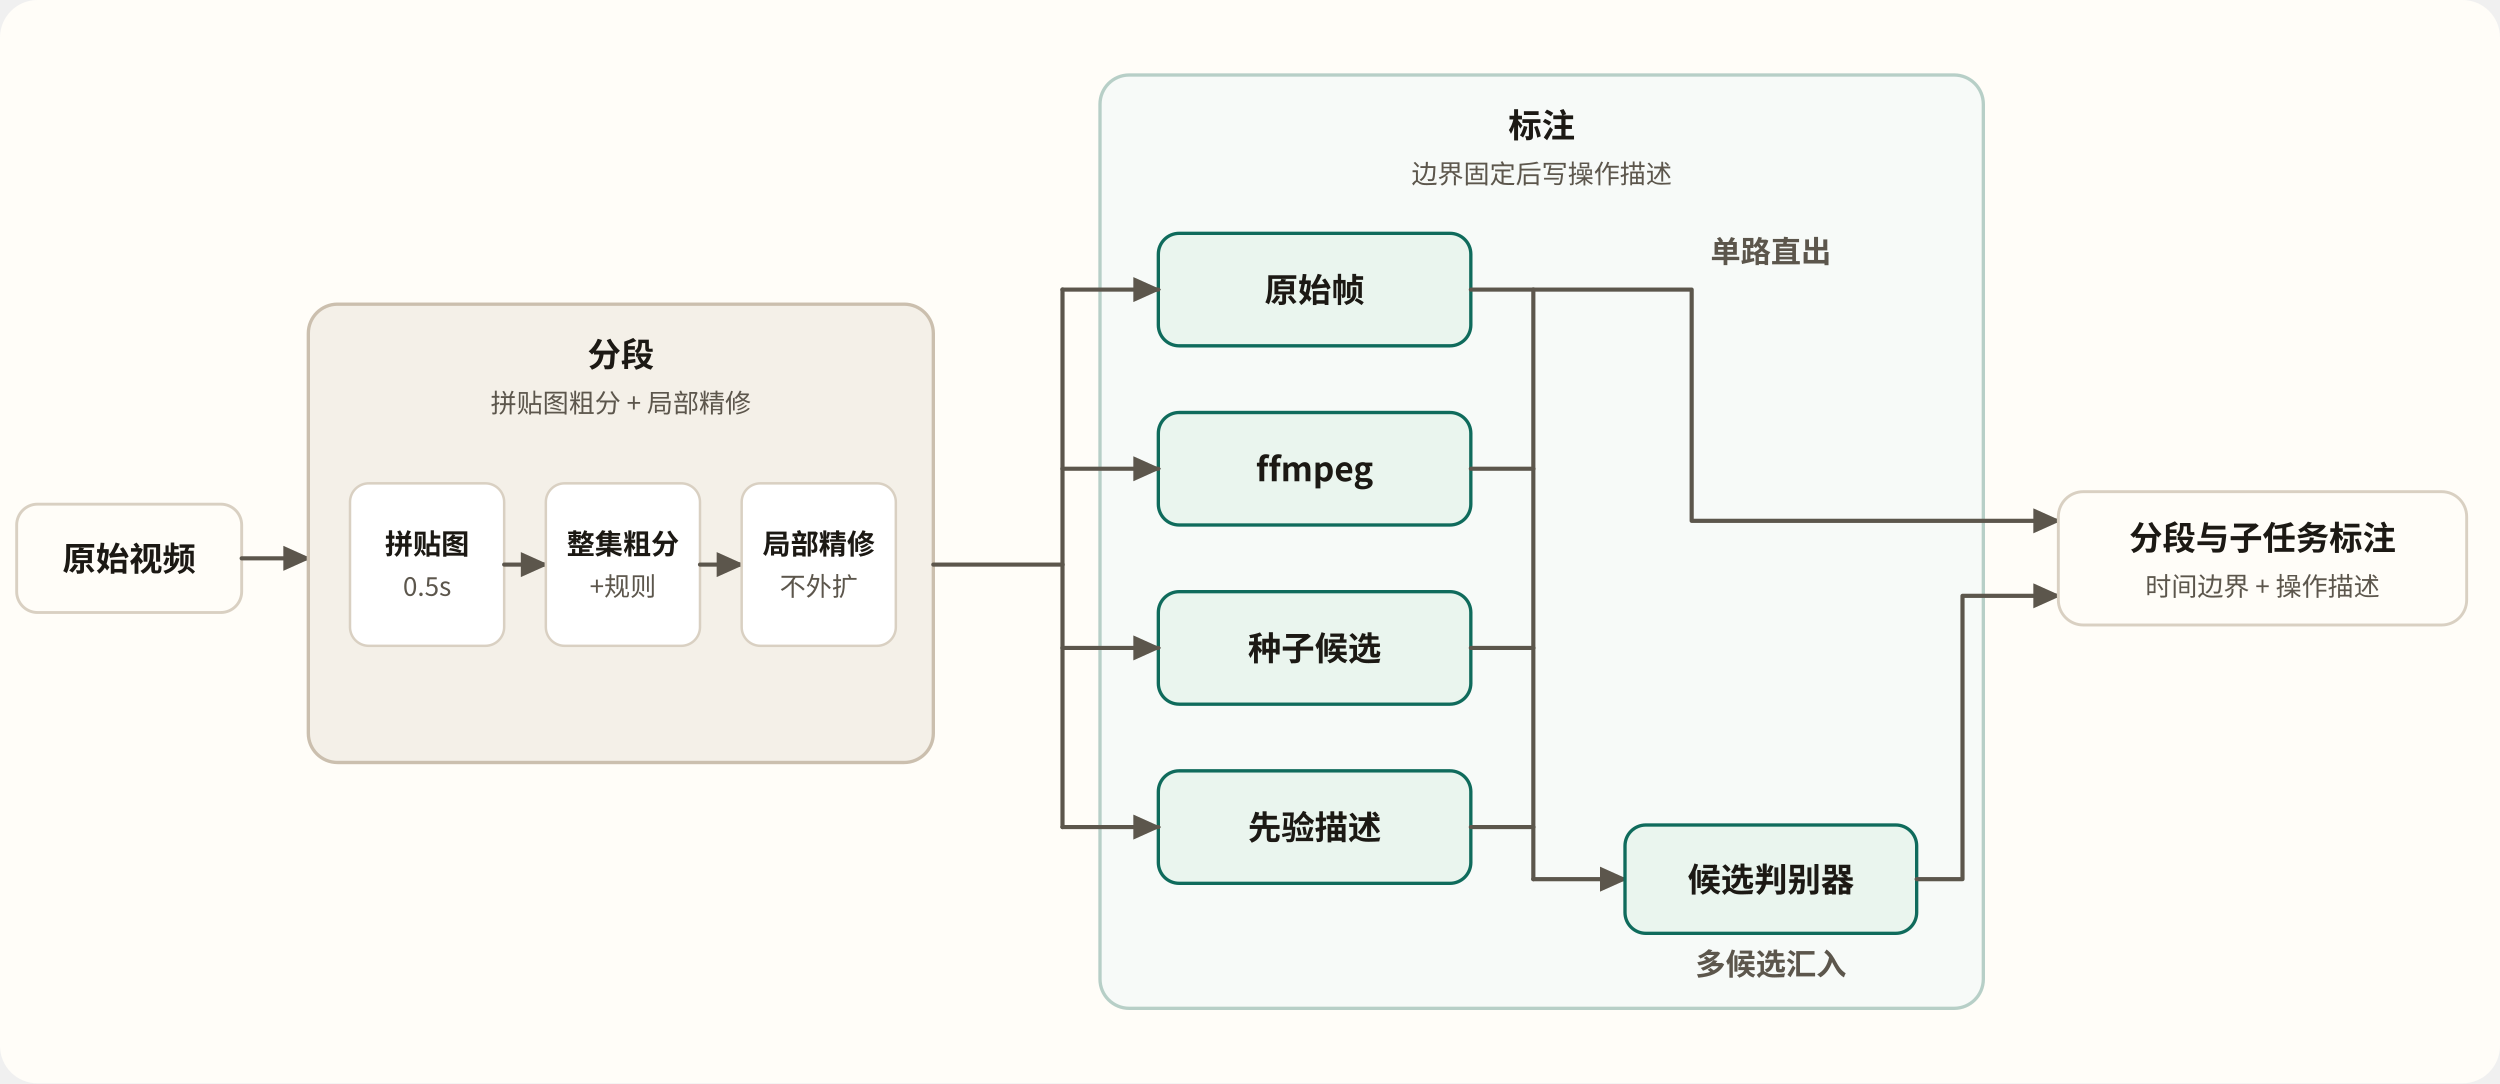
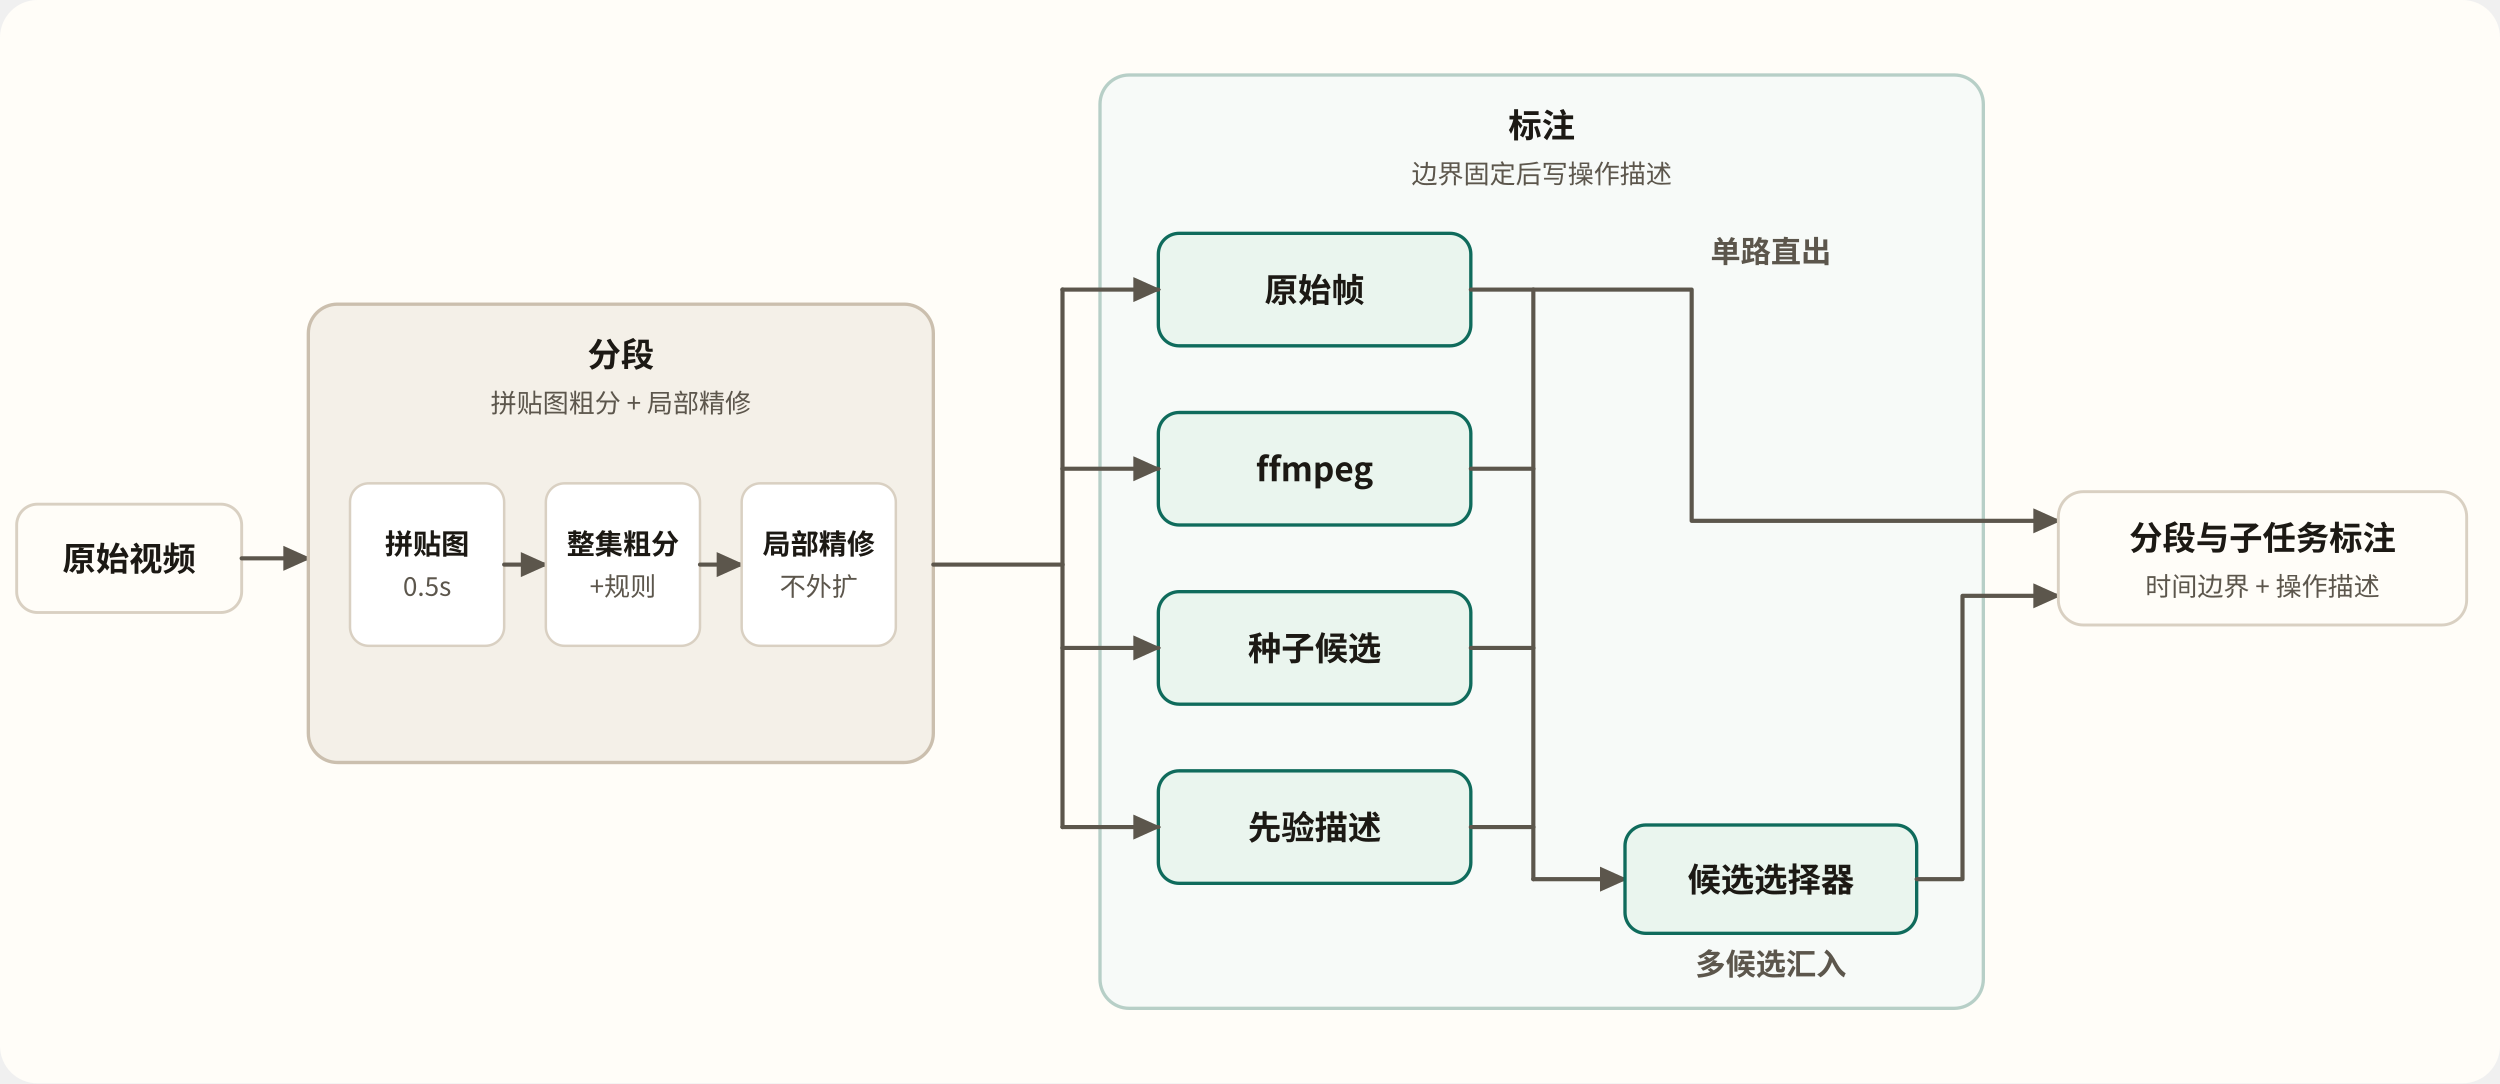
<svg xmlns="http://www.w3.org/2000/svg" viewBox="0 0 1200 520" role="img" aria-labelledby="title desc">
  <defs>
    <style>
      .bg{fill:#fffdf8}
      .ink{fill:#1c1914}
      .muted{fill:#5c564c}
      .arrow{stroke:#5c564c;stroke-width:2;fill:none;stroke-linecap:round;stroke-linejoin:round}
      .seg{fill:#f4f0e8;stroke:#cbbfae;stroke-width:1.6}
      .lab{fill:#f7faf8;stroke:#b7cfc7;stroke-width:1.6}
      .box{fill:#fffdf8;stroke:#d9d0c2;stroke-width:1.4}
      .cand{fill:#eaf5ee;stroke:#0f6b5c;stroke-width:1.6}
      .inner{fill:#fff;stroke:#d9d0c2;stroke-width:1.2}
      .txt{font:16px "IBM Plex Sans","Noto Sans CJK SC","PingFang SC","Microsoft YaHei",Arial,sans-serif}
      .small{font-size:13.5px}
      .tiny{font-size:12.5px}
      .pathlab{font:14.5px "IBM Plex Sans","Noto Sans CJK SC","PingFang SC","Microsoft YaHei",Arial,sans-serif;font-weight:650}
      .label{font-weight:700}
    </style>
    <marker id="arr" viewBox="0 0 12 12" refX="10" refY="6" markerWidth="8" markerHeight="8" orient="auto">
      <path d="M1 1.5 L11 6 L1 10.5 z" fill="#5c564c" />
    </marker>
  </defs>
  <rect width="1200" height="520" rx="18" class="bg" />
  <rect x="8" y="242" width="108" height="52" rx="10" class="box" />
  <text x="62" y="274" text-anchor="middle" class="txt label ink">原始视频</text>
  <line x1="116" y1="268" x2="148" y2="268" class="arrow" marker-end="url(#arr)" />
  <rect x="148" y="146" width="300" height="220" rx="14" class="seg" />
  <text x="298" y="176" text-anchor="middle" class="txt label ink">分段</text>
  <text x="298" y="198" text-anchor="middle" class="txt tiny muted">拼贴图粗分 + 局部精修</text>
  <rect x="168" y="232" width="74" height="78" rx="9" class="inner" />
  <text x="205" y="266" text-anchor="middle" class="txt small label ink">拼贴图</text>
  <text x="205" y="286" text-anchor="middle" class="txt tiny muted">0.5s</text>
  <line x1="242" y1="271" x2="262" y2="271" class="arrow" marker-end="url(#arr)" />
  <rect x="262" y="232" width="74" height="78" rx="9" class="inner" />
  <text x="299" y="266" text-anchor="middle" class="txt small label ink">整集粗分</text>
  <text x="299" y="286" text-anchor="middle" class="txt tiny muted">+规则</text>
  <line x1="336" y1="271" x2="356" y2="271" class="arrow" marker-end="url(#arr)" />
  <rect x="356" y="232" width="74" height="78" rx="9" class="inner" />
  <text x="393" y="266" text-anchor="middle" class="txt small label ink">局部精修</text>
  <text x="393" y="286" text-anchor="middle" class="txt tiny muted">不外扩</text>
  <rect x="528" y="36" width="424" height="448" rx="14" class="lab" />
  <text x="740" y="66" text-anchor="middle" class="txt label ink">标注</text>
  <text x="740" y="88" text-anchor="middle" class="txt tiny muted">边界固定后写操作描述</text>
  <rect x="556" y="112" width="150" height="54" rx="10" class="cand" />
  <text x="631" y="145" text-anchor="middle" class="txt label ink">原始帧</text>
  <rect x="556" y="198" width="150" height="54" rx="10" class="cand" />
  <text x="631" y="231" text-anchor="middle" class="txt label ink">ffmpeg</text>
  <rect x="556" y="284" width="150" height="54" rx="10" class="cand" />
  <text x="631" y="317" text-anchor="middle" class="txt label ink">种子候选</text>
  <rect x="556" y="370" width="150" height="54" rx="10" class="cand" />
  <text x="631" y="403" text-anchor="middle" class="txt label ink">先验描述</text>
  <line x1="448" y1="271" x2="510" y2="271" class="arrow" />
  <line x1="510" y1="139" x2="510" y2="397" class="arrow" />
  <line x1="510" y1="139" x2="556" y2="139" class="arrow" marker-end="url(#arr)" />
  <line x1="510" y1="225" x2="556" y2="225" class="arrow" marker-end="url(#arr)" />
  <line x1="510" y1="311" x2="556" y2="311" class="arrow" marker-end="url(#arr)" />
  <line x1="510" y1="397" x2="556" y2="397" class="arrow" marker-end="url(#arr)" />
  <path d="M706 139 H812 V250 H988" class="arrow" marker-end="url(#arr)" />
  <text x="850" y="126" text-anchor="middle" class="pathlab muted">单路直出</text>
  <line x1="736" y1="139" x2="736" y2="422" class="arrow" />
  <line x1="706" y1="225" x2="736" y2="225" class="arrow" />
  <line x1="706" y1="311" x2="736" y2="311" class="arrow" />
  <line x1="706" y1="397" x2="736" y2="397" class="arrow" />
  <line x1="736" y1="422" x2="780" y2="422" class="arrow" marker-end="url(#arr)" />
  <rect x="780" y="396" width="140" height="52" rx="10" class="cand" />
-   <text x="850" y="428" text-anchor="middle" class="txt label ink">候选判别器</text>
+   <text x="850" y="428" text-anchor="middle" class="txt label ink">候选选择器</text>
  <path d="M920 422 H942 V286 H988" class="arrow" marker-end="url(#arr)" />
  <text x="850" y="468" text-anchor="middle" class="pathlab muted">多候选汇入</text>
  <rect x="988" y="236" width="196" height="64" rx="12" class="box" />
  <text x="1086" y="264" text-anchor="middle" class="txt label ink">分段与子任务标注</text>
  <text x="1086" y="286" text-anchor="middle" class="txt tiny muted">时间边界 + 操作描述</text>
</svg>
